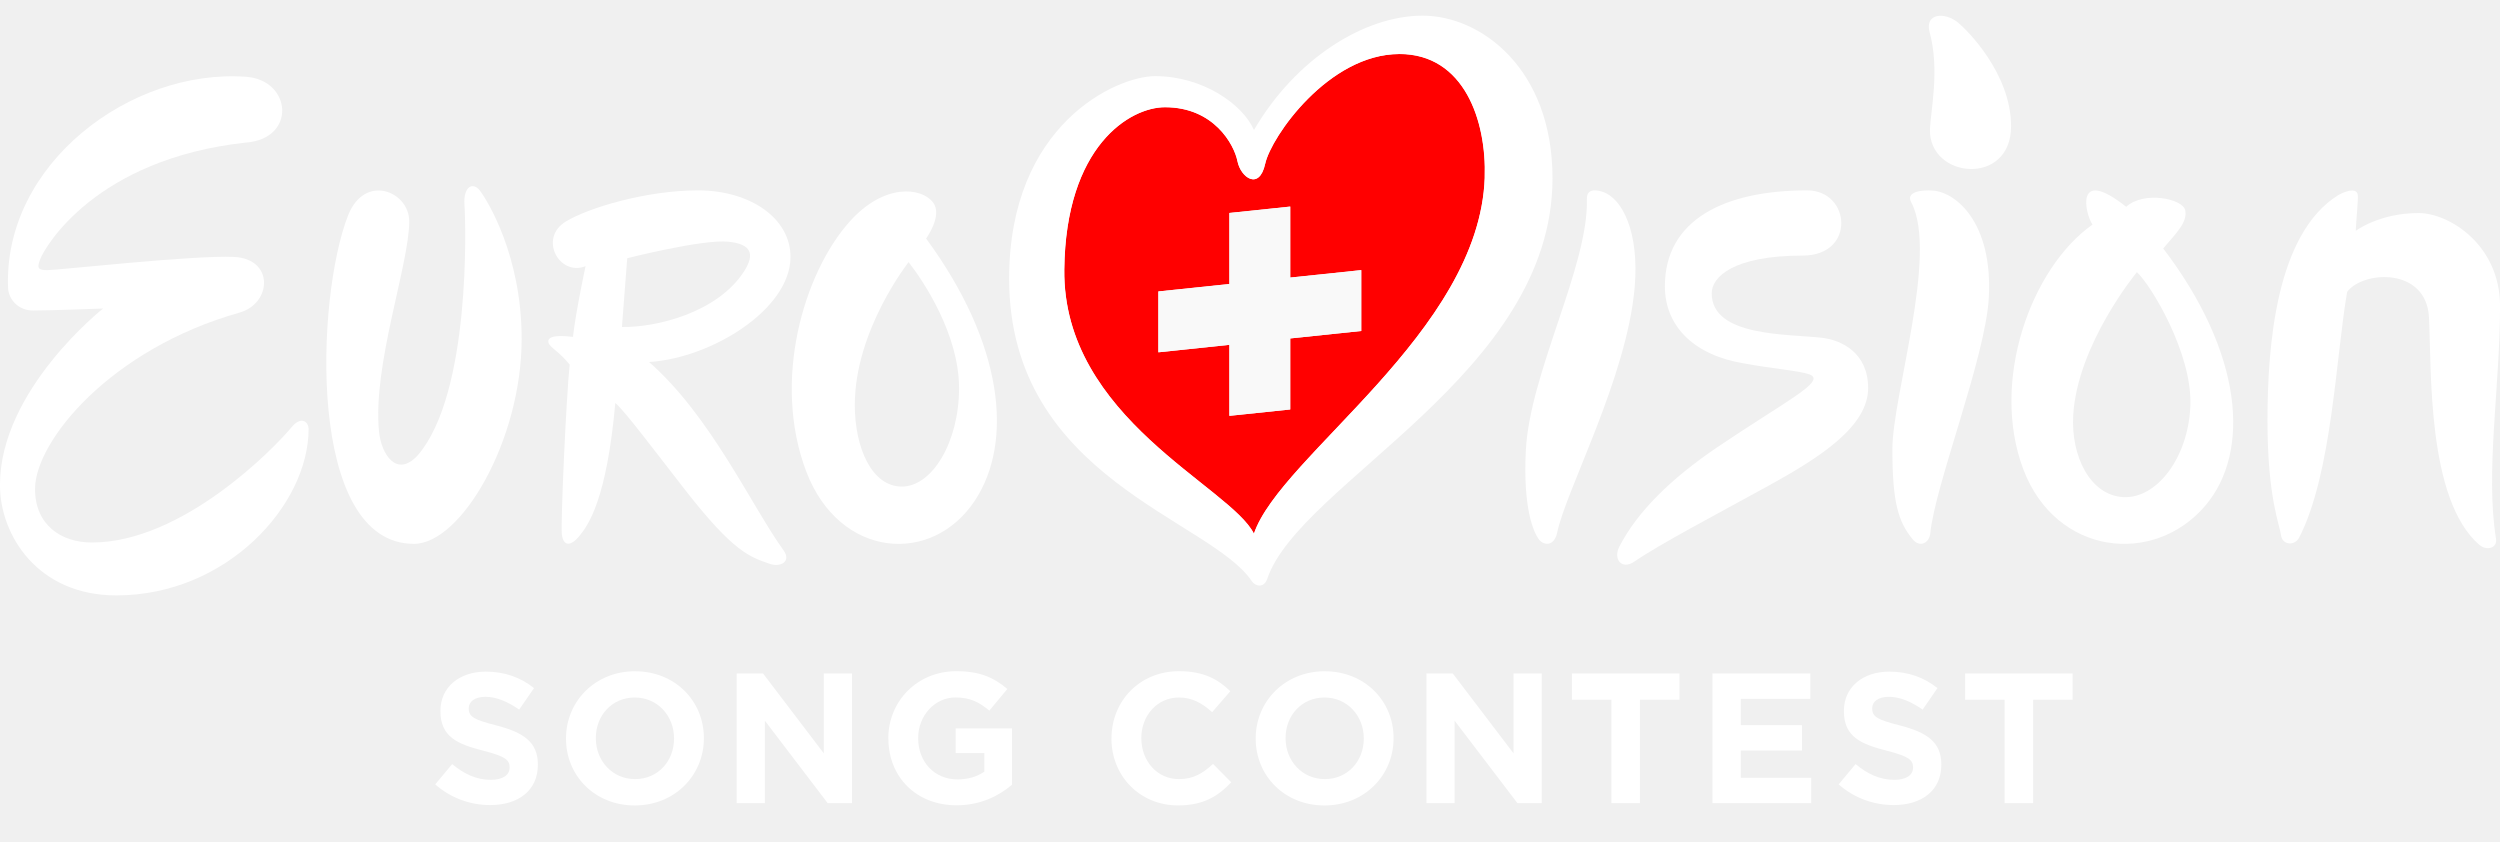
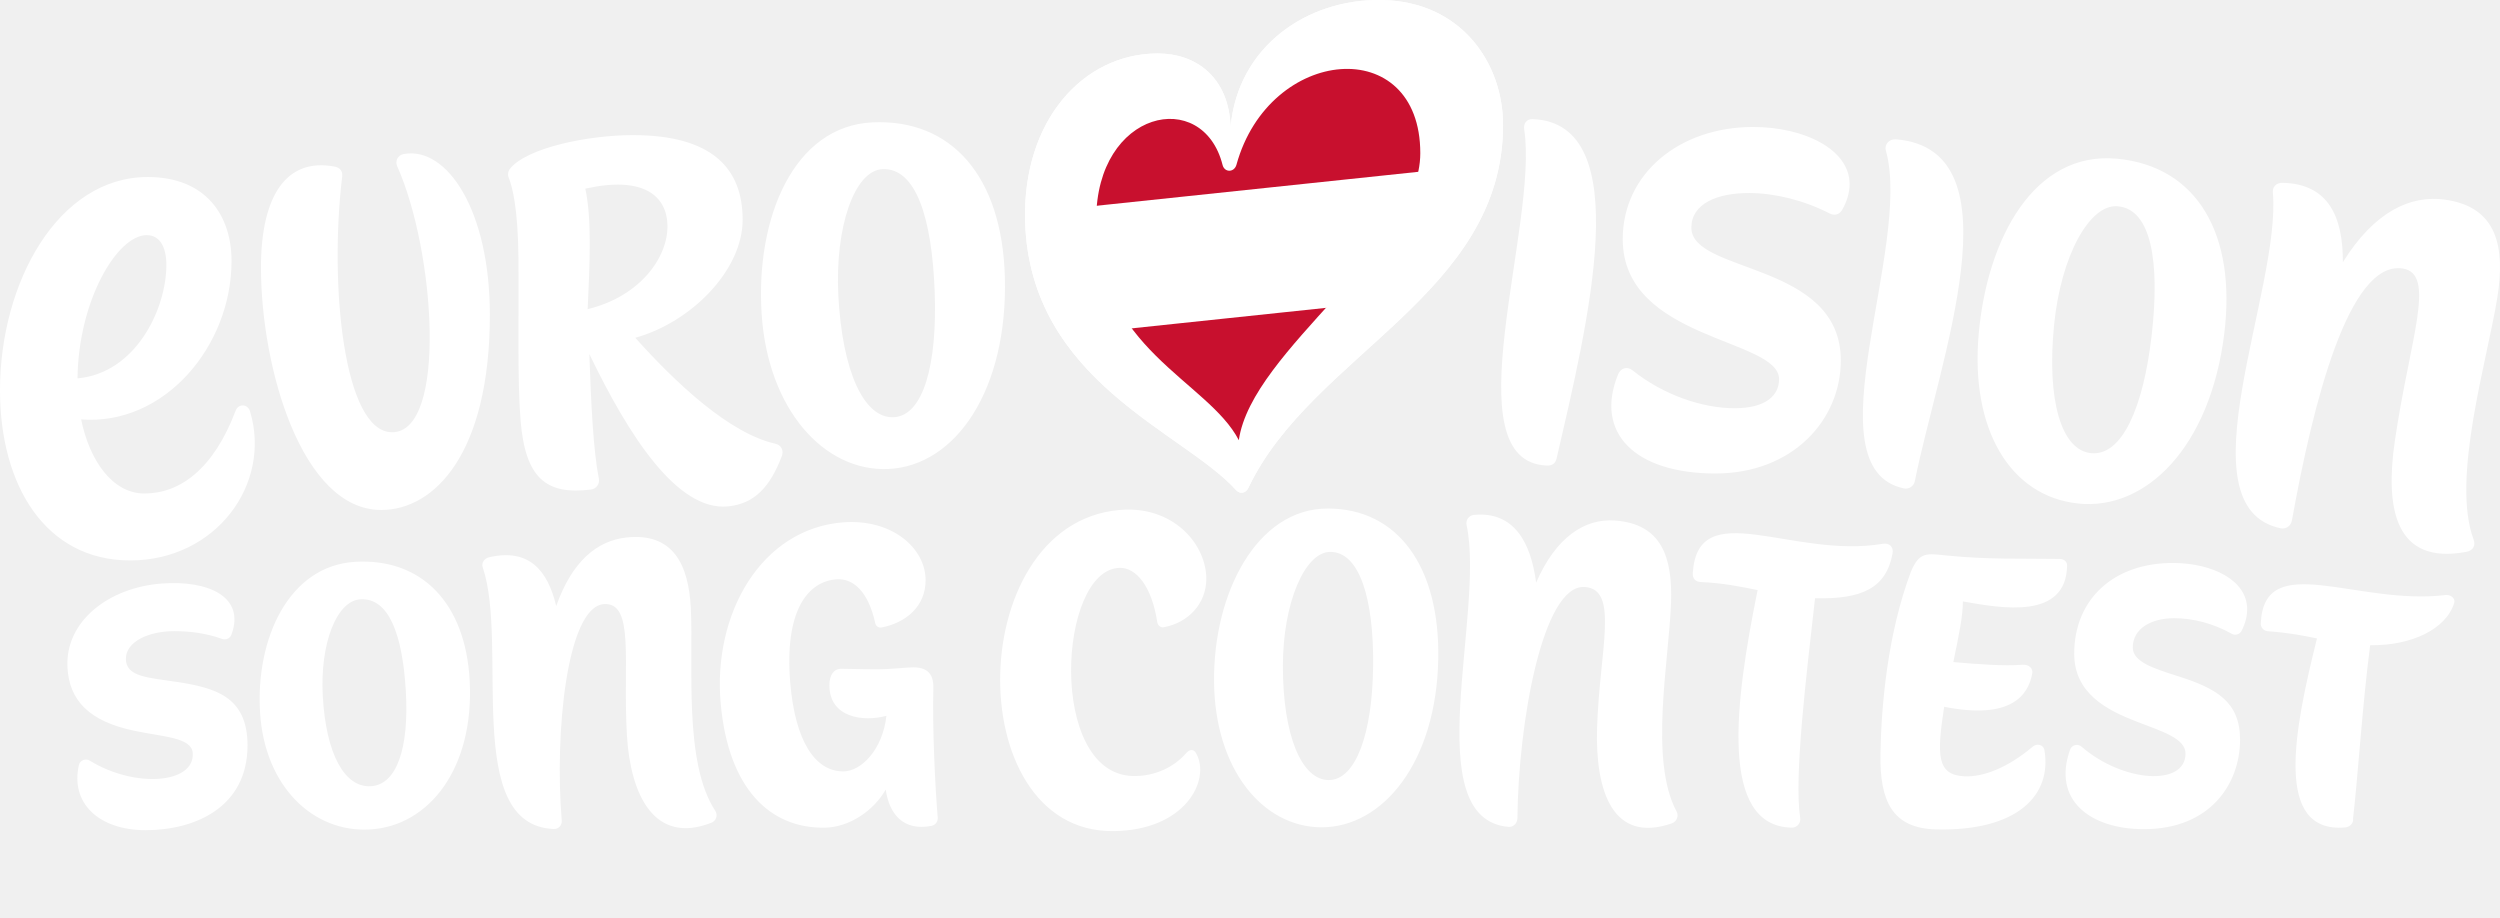
- <svg xmlns="http://www.w3.org/2000/svg" viewBox="0 94.269 576.63 194.184" id="LOGO_LAYER" style="max-height: 500px" width="576.63" height="194.184">
-   <defs>
-     <style>.cls-1{fill:#f9f9f9;}.cls-2{fill:#fff;}.cls-3{fill:red;}</style>
-   </defs>
-   <g id="LOGO_GROUP">
-     <g id="SELECT_FLAG_HERE">
-       <g id="BLACK_FLAG">
-         <path d="m322.79,106.72c-16.31,0-29.59,19.06-30.96,25.31-1.37,6.25-5.64,3.2-6.4-.61-.76-3.81-5.42-12.43-16.71-12.43-8.08,0-22.92,8.92-23.23,37.43-.38,34.31,38.35,50.05,43.74,60.94,6.05-17.98,52.01-46.46,53.24-82.14.45-13.11-4.73-28.52-19.67-28.52Zm-8.81,63.89l-16.38,1.72v16.38l-14.04,1.48v-16.38l-16.38,1.72v-14.04l16.38-1.72v-16.38l14.04-1.48v16.38l16.38-1.72v14.04Z" class="cls-3" />
-         <polygon points="297.6 141.92 283.56 143.39 283.56 159.77 267.18 161.49 267.18 175.53 283.56 173.8 283.56 190.18 297.6 188.71 297.6 172.33 313.98 170.61 313.98 156.57 297.6 158.29 297.6 141.92" class="cls-1" />
-         <path d="m328.12,97.88c-13.42,0-29.29,9.91-38.89,26.38-2.59-5.95-11.83-12.43-22.8-12.43-8.84,0-33.67,11.05-33.67,46.73,0,46.05,46.59,55.51,56.01,69.82.65.99,2.73,1.73,3.53-.62,7.51-22.18,65.79-47.24,65.79-92.37,0-25.31-16.53-37.51-29.95-37.51Zm14.33,37.36c-1.22,35.68-47.19,64.15-53.24,82.14-5.39-10.89-44.12-26.63-43.74-60.94.32-28.51,15.16-37.43,23.23-37.43,11.28,0,15.94,8.61,16.71,12.43.76,3.81,5.03,6.86,6.4.61,1.37-6.25,14.65-25.31,30.96-25.31,14.94,0,20.12,15.41,19.67,28.52Z" class="cls-2" />
-       </g>
-     </g>
-     <g id="CHANGE_GROUP_FILL_COLOUR">
-       <g id="LOGO_PARTS">
-         <g id="SONG_CONTEST">
-           <path d="m100.4,275.17l3.89-4.66c2.69,2.22,5.51,3.63,8.93,3.63,2.69,0,4.32-1.07,4.32-2.82v-.09c0-1.67-1.03-2.52-6.03-3.8-6.03-1.54-9.92-3.21-9.92-9.15v-.08c0-5.43,4.36-9.02,10.47-9.02,4.36,0,8.08,1.37,11.11,3.8l-3.42,4.96c-2.65-1.84-5.26-2.95-7.78-2.95s-3.85,1.15-3.85,2.61v.08c0,1.97,1.28,2.61,6.45,3.93,6.07,1.58,9.49,3.76,9.49,8.98v.09c0,5.94-4.53,9.28-10.99,9.28-4.53,0-9.1-1.58-12.7-4.79Z" class="cls-2" />
-           <path d="m146.49,249.09c-9.23,0-15.94,6.97-15.94,15.48v.09c0,8.51,6.63,15.39,15.86,15.39s15.94-6.97,15.94-15.47v-.09c0-8.51-6.63-15.39-15.86-15.39Zm8.98,15.56c0,5.13-3.68,9.32-8.98,9.32s-9.06-4.27-9.06-9.41v-.09c0-5.13,3.68-9.32,8.98-9.32s9.06,4.28,9.06,9.41v.09Z" class="cls-2" />
-           <polygon points="169.92 249.6 175.99 249.6 190.01 268.03 190.01 249.6 196.51 249.6 196.51 279.52 190.91 279.52 176.42 260.5 176.42 279.52 169.92 279.52 169.92 249.6" class="cls-2" />
-           <path d="m204.89,264.65v-.09c0-8.51,6.63-15.48,15.69-15.48,5.39,0,8.64,1.45,11.76,4.1l-4.15,5c-2.31-1.92-4.36-3.04-7.82-3.04-4.79,0-8.59,4.23-8.59,9.32v.09c0,5.47,3.76,9.49,9.06,9.49,2.39,0,4.53-.6,6.2-1.8v-4.28h-6.62v-5.69h13v13c-3.08,2.61-7.31,4.74-12.78,4.74-9.32,0-15.73-6.54-15.73-15.39Z" class="cls-2" />
-           <path d="m256.37,264.65v-.09c0-8.51,6.41-15.48,15.6-15.48,5.64,0,9.02,1.88,11.8,4.62l-4.19,4.83c-2.31-2.1-4.66-3.38-7.65-3.38-5.04,0-8.68,4.19-8.68,9.32v.09c0,5.13,3.55,9.41,8.68,9.41,3.42,0,5.51-1.37,7.86-3.5l4.19,4.23c-3.08,3.29-6.5,5.34-12.27,5.34-8.81,0-15.35-6.8-15.35-15.39Z" class="cls-2" />
-           <path d="m305.58,249.09c-9.24,0-15.95,6.97-15.95,15.48v.09c0,8.51,6.63,15.39,15.86,15.39s15.94-6.97,15.94-15.47v-.09c0-8.51-6.62-15.39-15.86-15.39Zm8.98,15.56c0,5.13-3.68,9.32-8.98,9.32s-9.06-4.27-9.06-9.41v-.09c0-5.13,3.68-9.32,8.98-9.32s9.06,4.28,9.06,9.41v.09Z" class="cls-2" />
-           <polygon points="329.01 249.6 335.08 249.6 349.1 268.03 349.1 249.6 355.6 249.6 355.6 279.52 350 279.52 335.51 260.5 335.51 279.52 329.01 279.52 329.01 249.6" class="cls-2" />
-           <polygon points="371.68 255.67 362.57 255.67 362.57 249.6 387.37 249.6 387.37 255.67 378.26 255.67 378.26 279.52 371.68 279.52 371.68 255.67" class="cls-2" />
-           <polygon points="394.98 249.6 417.55 249.6 417.55 255.46 401.52 255.46 401.52 261.53 415.63 261.53 415.63 267.38 401.52 267.38 401.52 273.67 417.76 273.67 417.76 279.52 394.98 279.52 394.98 249.6" class="cls-2" />
-           <path d="m424.1,275.17l3.89-4.66c2.69,2.22,5.51,3.63,8.94,3.63,2.69,0,4.32-1.07,4.32-2.82v-.09c0-1.67-1.03-2.52-6.03-3.8-6.03-1.54-9.92-3.21-9.92-9.15v-.08c0-5.43,4.36-9.02,10.47-9.02,4.36,0,8.08,1.37,11.11,3.8l-3.42,4.96c-2.65-1.84-5.26-2.95-7.78-2.95s-3.85,1.15-3.85,2.61v.08c0,1.97,1.28,2.61,6.45,3.93,6.07,1.58,9.49,3.76,9.49,8.98v.09c0,5.94-4.53,9.28-10.99,9.28-4.53,0-9.1-1.58-12.7-4.79Z" class="cls-2" />
-           <polygon points="462.36 255.67 453.26 255.67 453.26 249.6 478.05 249.6 478.05 255.67 468.94 255.67 468.94 279.52 462.36 279.52 462.36 255.67" class="cls-2" />
-         </g>
-         <g id="EUROVISION">
-           <path d="m56.72,127.15c-34.76,3.81-46.35,24.09-47.42,26.84-.82,2.1-.61,2.59,1.68,2.59s33.86-3.5,43-3.05c9.3.46,8.69,10.67,1.37,12.81-29.88,8.39-47.27,29.73-47.27,40.71,0,8.38,6.1,12.35,13.11,12.35,20.89,0,42.02-21.71,45.96-26.48,2.48-3.01,4.02-1.12,4.03.22.04,17.64-18.92,38.46-44.35,38.46-18.14,0-26.84-13.88-26.84-25.46,0-21.96,23.79-40.71,23.79-40.71,0,0-12.06.46-16.17.46-3.33,0-5.64-2.51-5.75-5.25-1.12-28.55,28.29-50.59,54.9-48.66,10.52.76,11.7,14.27-.04,15.18Z" class="cls-2" />
-           <path d="m87.42,193.82c.52,5.24,4.09,10.76,8.94,5.46,12.28-14.25,11.07-53.52,10.77-57.76-.3-4.25,1.97-5.46,3.64-3.19,1.67,2.27,9.55,14.86,9.55,34.11,0,23.35-13.93,47.27-24.85,47.27-24.86,0-22.61-56.97-15.18-75.77,3.86-9.76,14.1-5.53,14.1,1.37,0,10-8.49,33.2-6.97,48.51Z" class="cls-2" />
-           <path d="m149.7,177.77c14.49-.92,32.63-12.2,32.63-24.24,0-8.92-9.28-15.35-21.33-15.35s-25.33,4.07-30.36,7.11c-6.56,3.81-1.68,12.81,4.42,10.37,0,0-2.29,10.67-2.9,16.31-4.95-.61-5.95.3-5.64,1.37.31,1.07,2.44,1.98,4.88,5.03-.76,6.71-2.11,36.54-1.81,39.13.31,2.61,1.88,3.06,4.12.3,1.98-2.44,6.23-8.33,8.21-30.59,2.29,1.98,8.54,10.35,16.16,20.13,11.18,14.33,14.87,15.37,19.46,16.98,2.48.87,5.03-.55,3.21-3.08-7.44-10.32-16.78-30.98-31.06-43.49Zm-5.03-23.94s17.38-4.42,23.33-3.81c5.18.53,6.25,2.74,3.62,6.84-6.21,9.64-20.48,12.97-28.17,12.83.61-7.77,1.22-15.86,1.22-15.86Z" class="cls-2" />
-           <path d="m213.6,149.29s3.95-5.36,1.57-8.38c-2.67-3.41-11.22-4.47-19.23,4.51-10.55,11.82-17.94,36.75-9.95,57.67,7.64,20,29.03,21.69,38.94,6.53,8.84-13.53,6.52-36.07-11.32-60.33Zm-5.58,57.21c-6.98,0-10.86-9.02-10.86-18.81,0-17.26,12.41-32.96,12.41-32.96,3.41,4.35,11.64,16.64,11.64,29.07s-6.21,22.7-13.19,22.7Z" class="cls-2" />
-           <path d="m369.62,138.5c4.56,1.48,8.52,9.29,7.42,22.05-1.8,20.83-15.83,46.72-17.87,56.55-.68,3.29-3.24,3.13-4.41,1.32-1.12-1.73-3.47-7.03-2.83-20.14.87-17.98,14.5-42.62,14.09-58.12-.06-2.07,1.56-2.32,3.6-1.66Z" class="cls-2" />
-           <path d="m415.8,153.22c-16.01,0-20.99,4.93-20.99,8.69,0,10.06,17.38,9.35,25.41,10.27,4.65.53,10.67,3.56,10.67,11.59,0,8.87-11.11,16-22.9,22.49-12.39,6.82-25.16,13.5-30.99,17.52-3,2.07-4.94-.6-3.51-3.4,4.14-8.08,11.9-15.69,22.51-22.89,15.54-10.54,25.52-15.34,21.35-16.87-2.31-.84-8.64-1.32-15.15-2.54-11.18-1.83-18.19-8.34-18.19-17.79,0-15.35,13.75-22.11,32.81-22.11,10.06,0,11.3,15.04-1.05,15.04Z" class="cls-2" />
-           <path d="m445.96,138.24c5.07.43,13.72,7.22,12.76,24.74-.76,13.76-12.47,43.36-13.49,54.27-.2,2.22-2.4,3.45-4.08,1.4-3.28-4.01-4.67-8.37-4.67-20.75s10.62-44.95,4.38-56.92c-1.42-2.46,2.29-2.97,5.1-2.74Z" class="cls-2" />
-           <path d="m445.04,101.56c-1.06-4.18,3.43-4.65,6.61-2.06,2.04,1.67,12.21,11.73,12.21,23.89,0,13.95-19.03,12.11-18.71.7.11-3.99,2.33-13.75-.11-22.52Z" class="cls-2" />
-           <path d="m498.95,151.57c3.32-3.86,5.59-6.12,5.08-8.79-.51-2.68-9.58-4.54-13.62-.81-11.94-9.48-9.5,1.62-7.77,4.1-14.11,9.92-23.65,36.03-15.97,56.41,7.51,19.92,30.15,22.38,42.02,8.38,10.51-12.4,8.64-35.18-9.74-59.28m-9.18,57.35c-7.71-.39-12.12-9.52-11.58-18.85.95-16.44,14.69-33.04,14.69-33.04,3.21,2.93,12.86,18.8,12.33,30.94-.51,11.86-7.73,21.34-15.44,20.95Z" class="cls-2" />
-           <path d="m571.88,219.96c-12.17-10.5-11.02-40.57-11.63-52.47-.6-11.69-15.28-10.79-18.88-5.89-2.6,14.99-3.48,41.91-11.08,56.7-1.1,2-3.9,1.66-4.18-.62-.3-2.4-3.11-8.66-3.11-26.35s2.06-43.19,16.35-52.08c2.6-1.4,4.39-1.4,4.49.1.09,1.31-.38,5.46-.48,8.16,0,0,5.4-4.1,14.49-4.1,7,0,18.79,7.29,18.79,21.48,0,18.58-3.42,38.3-.93,53.63.36,2.2-2.18,2.85-3.82,1.43Z" class="cls-2" />
-         </g>
-       </g>
-     </g>
-   </g>
+ <svg xmlns="http://www.w3.org/2000/svg" viewBox="0 0 1000 366.994" style="max-height: 500px" width="1000" height="366.994">
+   <path transform="translate(777.12 -671.493)scale(5.01747)" style="fill:white;stroke-width:.168" class="cls-1" d="M-124.49 174.487c4.264 0 8.659-4.536 8.659-15.564 0-8.305-3.396-13.4-6.824-12.82-.605.102-.716.64-.566.975 3.032 6.766 4.012 21.212-.402 21.212-3.887 0-5.01-11.828-3.981-20.379.059-.489-.222-.726-.62-.802-3.798-.709-5.854 2.272-5.854 8.05 0 7.955 3.237 19.328 9.587 19.328m92.941-3.54c.374.015.663-.143.762-.565 2.461-10.67 6.46-26.736-1.911-27.055-.496-.017-.747.365-.671.83 1.165 7.626-5.884 26.519 1.82 26.79m28.434 1.819a.737.737 0 0 0 .884-.565c1.903-9.51 8.423-26.435-1.49-27.262-.552-.044-.96.402-.813.91 2.123 7.622-6.136 25.29 1.417 26.917zm-71.659-16.869c-.226-8.023-4.259-12.597-10.548-12.311-6.296.292-9.327 7.624-8.843 15.243.484 7.624 4.978 12.625 10.112 12.39 5.345-.247 9.529-6.28 9.28-15.322zm-8.867 11.196c-2.364.106-4.092-3.653-4.406-9.698-.286-5.459 1.29-9.98 3.517-10.079 2.671-.12 3.937 3.88 4.162 9.733.224 5.853-.91 9.939-3.273 10.044M40.03 149.746c-2.765-.38-5.63.963-8.136 4.986.014-3.64-1.17-6.25-4.808-6.326-.531-.01-.814.346-.772.783.67 7.738-7.417 25.095.632 26.76.424.088.81-.204.886-.626 1.685-9.361 4.531-20.702 8.806-20.09 2.757.4.584 5.613-.607 13.795-.763 5.286-.013 9.88 5.713 8.796.57-.106.738-.543.578-.97-1.82-4.825 1.096-14.33 1.892-19.336.62-3.953.02-7.194-4.183-7.77zm-29.243 24.227c5.429.573 10.523-4.523 11.647-13.498.995-7.962-2.153-13.384-8.533-13.99-6.616-.63-10.356 6.344-11.037 13.946-.683 7.61 2.491 12.967 7.925 13.54zm-1.911-14.275c.544-5.44 2.812-9.62 5.073-9.423 2.675.232 3.371 4.44 2.705 10.259-.665 5.82-2.375 9.658-4.823 9.424-2.397-.228-3.559-4.238-2.955-10.262z" />
+   <path transform="translate(777.12 -671.493)scale(5.01747)" style="fill:white;stroke-width:.168" class="cls-1" d="M-113.553 154.418c.044 4.62-.094 9.612.168 12.896.375 4.667 2.06 5.988 5.618 5.544a.73.73 0 0 0 .627-.867c-.43-2.129-.623-5.87-.76-9.938 3.112 6.454 7.001 12.577 11.086 12.145 2.056-.217 3.305-1.503 4.259-4.001.156-.41-.005-.88-.525-.995-3.653-.824-7.89-4.8-11.158-8.443 4.442-1.227 8.56-5.375 8.56-9.41 0-4.034-2.365-6.746-8.755-6.746-3.596 0-8.464 1.019-9.786 2.675a.71.71 0 0 0-.11.71c.302.767.74 2.459.778 6.43zm5.52 4.06c.167-3.677.342-7.124-.186-9.607 4.566-1.027 6.503.522 6.547 2.94.045 2.499-2.134 5.64-6.362 6.666m51.694 14.425c.314.343.773.259.985-.187 5.027-10.608 20.297-15.406 20.297-28.922 0-4.913-3.307-9.845-9.665-9.96-6.052-.109-11.484 3.79-12.05 10.1-.17-3.995-2.791-5.838-5.814-5.838-5.946 0-10.817 5.368-10.571 13.446.408 12.705 12.622 16.707 16.818 21.36m-1.08-25.924c.162.634.936.612 1.11-.015 2.618-9.488 14.655-10.525 14.655-.918 0 7.586-13.444 15.679-14.468 22.88-2.433-4.725-11.368-7.319-11.368-17.587 0-8.739 8.497-10.575 10.072-4.36m39.283 24.602c6.18 0 10.019-4.289 10.005-9.035-.02-7.88-11.914-6.877-11.914-10.57 0-1.884 2.03-2.77 4.643-2.755 1.99.01 4.322.569 6.36 1.621.408.21.809.11 1.042-.316.347-.632.57-1.303.57-2.017 0-2.77-3.628-4.553-7.691-4.553-5.859 0-10.395 3.699-10.395 8.944 0 8.081 12.464 7.89 12.464 11.161 0 1.25-.992 2.317-3.552 2.317s-5.687-1.065-8.12-3.013c-.472-.38-.97-.161-1.165.318-1.905 4.683 1.38 7.896 7.755 7.898zm-117.958-5.015c-1.775 4.687-4.448 6.598-7.256 6.61-2.565.01-4.388-2.617-5.065-5.906 6.645.515 11.991-5.852 11.991-12.63 0-3.588-2.007-6.695-6.687-6.695-7.14.002-11.772 8.406-11.772 17.009 0 7.53 3.59 13.558 10.385 13.558s11.297-6.055 9.55-11.884c-.181-.603-.926-.64-1.146-.062m-7.09-13.987c1.018 0 1.564.907 1.564 2.367 0 3.557-2.46 8.643-7.083 9.05.062-6.144 3.136-11.417 5.52-11.417M9.911 178.93c.007-.317-.243-.536-.576-.54-3.279-.048-5.656.061-9.021-.273-1.572-.157-2.184-.338-2.865 1.316-1.83 4.876-2.352 10.528-2.42 14.504-.06 3.759.937 5.934 4.452 6.016 6.454.15 9.233-2.713 8.62-6.326-.074-.428-.594-.556-.922-.28-2.037 1.721-3.989 2.446-5.468 2.372-2.216-.113-2.183-1.722-1.603-5.542 5.328 1.061 6.728-.92 7.028-2.691.057-.336-.244-.7-.782-.66-1.515.119-3.635-.048-5.514-.214.489-2.374.751-3.642.761-4.834 3.102.55 8.218 1.476 8.309-2.847zm-14.691-1.748c-7.213 1.229-14.75-3.939-15.153 2.337-.028.444.234.698.643.714 1.736.073 3.142.358 4.527.643-1.812 8.898-3.098 18.84 2.732 18.936a.668.668 0 0 0 .662-.771c-.508-3.267.506-11.476 1.184-17.518 3.666.09 5.669-.757 6.18-3.574.097-.54-.276-.848-.774-.767zm44.85 4.087c-7.071.856-14.468-3.69-14.72 2.265-.014.316.221.596.581.622 1.671.117 2.838.353 3.899.574-1.843 7.369-3.452 15.551 2.242 15.067.395-.032.698-.368.632-.694.387-3.29.747-9.134 1.366-13.833 3.295.044 6.057-1.283 6.702-3.377.106-.343-.257-.673-.702-.626zm-89.093-6.898c-5.673-.007-9.128 6.75-9.075 13.767.05 7.024 3.886 11.64 8.574 11.647 4.88 0 9.145-5.164 9.301-13.415.137-7.322-3.194-11.992-8.799-11.999zm3.607 12.585c-.06 5.372-1.388 9.067-3.54 9.062-2.154-.007-3.658-3.54-3.653-9.107.003-5.028 1.753-9.068 3.764-9.082 2.357-.015 3.49 3.758 3.431 9.127zm-54.392-4.626c-.178-3.534-1.437-6.05-5.136-5.649-2.37.259-4.344 1.925-5.597 5.466-.679-2.868-2.192-4.624-5.349-3.889-.39.09-.629.46-.511.797 2.095 6.163-1.637 20.557 5.655 20.865a.61.61 0 0 0 .646-.663c-.582-6.983.41-17 3.34-17.265 2.517-.202 1.512 4.716 1.858 10.48.288 4.788 2.21 8.722 6.738 6.947a.64.64 0 0 0 .306-.945c-2.543-3.848-1.73-11.68-1.95-16.146zm78.142-.43c.128-3.623-.728-6.31-4.489-6.574-2.384-.166-4.683 1.311-6.265 4.953-.41-3.164-1.742-5.708-4.96-5.4a.662.662 0 0 0-.585.802c1.501 7.012-3.97 23.43 3.342 24.07.387.034.706-.29.711-.685.07-7.572 2.004-18.622 5.342-18.44 2.81.142 1.198 5.032 1.008 11.228-.153 5.07 1.251 9.24 5.95 7.62.39-.133.587-.586.392-.946-2.204-4.07-.609-12.024-.446-16.629m-43.962-2.799c1.348-.027 2.574 1.512 3.004 4.326.042.28.284.452.503.412 2-.363 3.384-1.902 3.406-3.81.03-2.693-2.425-5.655-6.39-5.573-12.99.432-13.425 25.729-1.046 25.633 5.758-.035 7.81-4.074 6.632-6.192-.224-.4-.543-.32-.819-.005-.921 1.061-2.46 1.855-4.245 1.804-6.792-.187-5.954-16.469-1.045-16.593zm-14.845 9.603c.022-.906-.272-1.671-1.6-1.671-.636 0-1.6.155-2.927.155-1.418 0-1.967-.039-2.821-.039-.607 0-.935.52-.94 1.286-.02 2.618 2.71 2.969 4.544 2.461-.3 2.719-2.024 4.434-3.438 4.434-2.248 0-3.843-2.413-4.23-7.088-.47-5.674 1.365-8.082 3.73-8.228 1.273-.075 2.492.948 3.049 3.5a.43.43 0 0 0 .496.343c1.96-.378 3.517-1.691 3.517-3.764 0-2.567-2.66-4.887-6.52-4.625-6.597.484-10.473 7.325-9.811 14.485.615 6.748 3.922 9.946 8.32 9.862 1.876-.04 3.831-1.283 4.833-3.04.27 1.954 1.412 3.332 3.64 2.897a.61.61 0 0 0 .504-.667c-.216-2.554-.427-7.174-.348-10.303zm98.901-9.991c-4.798-.039-7.952 2.888-7.952 7.236 0 3.157 2.594 4.49 4.978 5.411 2.024.782 3.895 1.332 3.895 2.546 0 2.644-5.003 2.303-8.286-.548a.57.57 0 0 0-.915.235c-1.445 4.038 1.626 6.341 5.876 6.341 5.35 0 7.674-3.673 7.674-7.135 0-3.032-1.911-4.093-4.917-5.051-1.905-.607-3.636-1.135-3.636-2.294 0-1.52 1.48-2.338 3.298-2.338 1.464 0 3.082.393 4.591 1.242.285.16.644.049.792-.245.308-.609.439-1.18.439-1.707 0-2.341-2.797-3.67-5.839-3.693zm-144.988-.092c-5.308.302-7.957 6.147-7.59 12.021.367 5.89 4.23 9.575 8.758 9.316 4.717-.27 8.32-4.874 7.954-11.849-.326-6.193-3.815-9.79-9.122-9.489m1.24 17.89c-2.07.118-3.57-2.515-3.83-7.183-.233-4.217 1.112-7.61 3.002-7.717 2.266-.13 3.355 2.794 3.62 7.34.261 4.517-.72 7.443-2.792 7.56m-15.481-8.315c-2.216-.348-4.047-.379-4.047-1.845 0-1.37 1.824-2.202 3.86-2.202 1.22 0 2.574.167 3.808.62.3.111.637-.04.746-.334 1.132-3.051-1.881-4.356-5.536-4.084-4.283.32-7.726 3.033-7.535 6.683.138 2.631 1.72 4.299 5.323 5.057 2.335.49 4.57.536 4.662 1.762.185 2.473-4.617 2.83-8.203.62-.333-.205-.781-.032-.867.341-.706 3.072 1.62 5.202 5.32 5.202 3.94 0 8.12-1.827 8.12-6.762 0-3.939-2.65-4.59-5.65-5.063z" />
+   <path transform="translate(777.12 -671.493)scale(5.01747)" style="fill:#c8102e;fill-opacity:1;stroke-width:.176" d="M-57.458 146.63c.17.665.88.642 1.064-.016 2.745-9.95 15.369-11.039 15.369-.962 0 7.955-14.1 16.442-15.174 23.994-2.55-4.955-11.922-7.675-11.922-18.444 0-9.165 9.011-11.09 10.663-4.572" />
+   <path transform="translate(777.12 -671.493)scale(1.32752)" style="fill:#fff;stroke-width:.666" d="m-155.936 557.375-101.408 10.697a50 50 0 0 0-.12 3.399c0 14.434 4.462 25.032 10.642 33.549l62.826-6.63c12.344-13.66 24.718-27.494 28.06-41.015" />
+   <path transform="translate(777.12 -671.493)scale(5.01747)" style="fill:white;stroke-width:.168" class="cls-1" d="M-56.34 172.902c.314.343.773.259.985-.187 5.027-10.608 20.297-15.406 20.297-28.922 0-4.913-3.307-9.845-9.665-9.96-6.052-.109-11.484 3.79-12.05 10.1-.17-3.995-2.791-5.838-5.814-5.838-5.946 0-10.817 5.368-10.571 13.446.408 12.705 12.622 16.707 16.818 21.36m-1.08-25.924c.162.634.936.612 1.11-.015 2.618-9.488 14.655-10.525 14.655-.918 0 7.586-13.444 15.679-14.468 22.88-2.433-4.725-11.368-7.319-11.368-17.587 0-8.739 8.497-10.575 10.072-4.36" />
+   <path transform="translate(777.12 -671.493)scale(5.01747)" style="fill:#000;stroke-width:.014" d="m-101.417 218.11 2.22-6.802q.043-.14.182-.14h2.123q.14 0 .098.126l-3.129 8.967q-.041.126-.181.126h-2.626q-.14 0-.182-.126l-2.458-7.054h-1.411q-.126 0-.237.015-.112.014-.217.041t-.202.063-.182.084-.154.112-.125.132-.105.147-.084.168-.049.188-.014.196q0 .112.021.21t.049.195.077.188.112.168.14.147.16.126.182.104q.097.05.202.084.105.035.217.049.111.014.223.014.14 0 .405-.042.07-.014.105.014t.035.098v1.453q0 .07-.035.112t-.105.055q-.154.028-.328.05-.175.02-.342.02-.475 0-.894-.104-.42-.105-.776-.3-.356-.196-.642-.476t-.489-.628-.307-.762-.105-.873q0-.279.035-.53.035-.252.112-.49.077-.237.181-.446.105-.21.245-.405t.307-.356.363-.294.412-.237.461-.182.503-.112.538-.035h3.268q.14 0 .182.14z" fill="currentColor" />
+   <path transform="translate(777.12 -671.493)scale(5.01747)" style="font-style:normal;font-variant:normal;font-weight:400;font-stretch:normal;font-size:13.968px;line-height:1.25;font-family:&quot;Singing Sans&quot;;-inkscape-font-specification:&quot;Singing Sans&quot;;letter-spacing:2.09px;fill:#000;stroke-width:.349" d="M-93.753 211.308q0-.14.14-.14h1.955q.14 0 .14.14v8.94q0 .14-.14.14h-1.956q-.14 0-.14-.14zm6.143 0q0-.14.14-.14h5.783q.14 0 .14.14v1.76q0 .14-.14.14h-3.897v1.536h3.338q.14 0 .14.14v1.76q0 .14-.14.14h-3.338v1.564h4.036q.14 0 .14.14v1.76q0 .14-.14.14h-5.922q-.14 0-.14-.14zm15.424 9.079q-.14 0-.14-.14v-2.262l-3.408-3.423v5.685q0 .14-.14.14h-1.955q-.14 0-.14-.14v-8.94q0-.139.14-.139h1.592q.014 0 .028.014h.014q.014 0 .028.014.014 0 .028.014.014 0 .014.014.014 0 .028.014.014 0 .014.014.014 0 .028.014l3.73 3.827v-3.785q0-.14.139-.14h1.955q.14 0 .14.14v8.94q0 .14-.14.14zm11.784 0q-.14 0-.14-.14v-2.262l-3.408-3.423v5.685q0 .14-.14.14h-1.955q-.14 0-.14-.14v-8.94q0-.139.14-.139h1.592q.014 0 .028.014h.014q.014 0 .028.014.014 0 .028.014.014 0 .014.014.014 0 .028.014.014 0 .014.014.014 0 .028.014l3.73 3.827v-3.785q0-.14.139-.14h1.956q.14 0 .14.14v8.94q0 .14-.14.14zm8.387-9.093q.042-.126.182-.126h2.626q.14 0 .181.126l3.13 8.967q.041.126-.098.126h-2.082q-.14 0-.181-.14l-.587-1.801h-3.352l-.587 1.801q-.042.14-.182.14h-2.08q-.14 0-.099-.126zm2.5 5.112-1.005-3.1-1.006 3.1zm11.405 2.654q0-.419.126-.782t.335-.67q.21-.322.49-.587.293-.28.6-.517.321-.251.657-.461l.656-.42q.321-.209.6-.404.294-.196.504-.405t.335-.42q.125-.223.125-.46 0-.07-.014-.14t-.041-.126q-.014-.07-.056-.125-.028-.056-.07-.098-.042-.056-.098-.098t-.126-.07q-.056-.042-.125-.07-.07-.027-.154-.041-.07-.028-.154-.028-.083-.014-.181-.014t-.196.014q-.084.014-.167.042-.07.014-.154.041-.07.028-.14.07-.056.042-.111.098-.056.042-.112.112-.042.056-.084.126t-.07.153q-.028.07-.042.154l-.028.181q0 .14-.14.14H-37.9q-.14 0-.14-.14.014-.279.056-.53.056-.252.126-.49.084-.237.196-.446.125-.224.265-.405.154-.196.321-.35.182-.167.377-.307.196-.14.42-.237.237-.098.488-.168.252-.084.517-.112.266-.042.559-.042t.559.042q.265.028.517.098.25.056.474.154t.42.223q.209.126.377.28.181.14.32.32.14.169.252.364.112.196.182.42.084.209.126.446t.042.489q0 .377-.098.726-.084.336-.238.629t-.363.559q-.21.251-.46.475-.238.223-.504.433-.265.195-.53.377-.266.181-.531.349-.252.168-.49.335-.223.154-.404.308-.182.153-.308.307h3.856q.14 0 .14.14v1.746q0 .14-.14.14h-6.454q-.14 0-.14-.14zm9.685-3.296q0-.405.042-.797.056-.39.153-.74.098-.363.224-.684.14-.336.307-.629.182-.293.391-.545.224-.251.461-.46.252-.21.517-.378.28-.167.587-.28.307-.11.628-.167.322-.056.67-.056.35 0 .671.056t.629.168q.307.112.573.28.279.167.516.376.252.21.461.461.224.252.391.545.182.293.308.629.14.32.237.684.098.35.14.74.056.392.056.797 0 .419-.056.81-.042.377-.14.74t-.237.699q-.126.32-.308.614-.167.293-.39.559-.21.251-.462.46-.237.21-.516.378-.266.154-.573.28-.307.111-.629.167-.321.056-.67.056t-.67-.056-.63-.168q-.307-.125-.586-.279-.265-.168-.517-.377-.237-.21-.46-.461-.21-.266-.392-.559-.167-.293-.307-.614-.126-.336-.224-.699-.097-.363-.153-.74-.042-.391-.042-.81m2.235 0q0 .237.014.475.028.223.07.433.041.195.097.39.056.182.126.35.084.168.168.307.097.14.195.266.112.111.238.21.125.083.251.139.14.056.28.098.153.028.307.028.153 0 .293-.028.154-.042.28-.098.14-.056.265-.14.126-.098.223-.21.112-.125.196-.265.098-.14.168-.307.083-.168.14-.35.055-.195.097-.39.042-.21.056-.433.028-.238.028-.475 0-.238-.028-.461-.014-.224-.056-.433-.042-.21-.098-.391t-.14-.35q-.07-.167-.167-.307-.084-.14-.196-.251-.097-.112-.223-.196-.126-.098-.265-.154-.126-.07-.28-.097-.14-.028-.293-.028-.154 0-.307.028-.14.027-.28.097-.126.056-.251.154-.126.084-.238.196-.098.111-.195.251-.084.14-.168.307-.07.168-.126.35t-.097.39-.07.434q-.014.223-.014.46m8.744 3.297q0-.419.125-.782.126-.363.336-.67.21-.322.488-.587.294-.28.601-.517.321-.251.657-.461l.656-.42q.321-.209.6-.404.294-.196.504-.405t.335-.42q.126-.223.126-.46 0-.07-.014-.14t-.042-.126q-.014-.07-.056-.125-.028-.056-.07-.098-.042-.056-.098-.098t-.125-.07q-.056-.042-.126-.07-.07-.027-.154-.041-.07-.028-.154-.028-.083-.014-.181-.014t-.196.014q-.083.014-.167.042-.07.014-.154.041-.07.028-.14.07-.056.042-.111.098-.056.042-.112.112-.042.056-.084.126t-.07.153q-.028.07-.042.154l-.028.181q0 .14-.14.14h-1.955q-.14 0-.14-.14.014-.279.056-.53.056-.252.126-.49.084-.237.196-.446.125-.224.265-.405.154-.196.321-.35.182-.167.377-.307.196-.14.42-.237.237-.098.488-.168.252-.084.517-.112.266-.042.559-.042t.559.042q.265.028.517.098.251.056.474.154.224.098.42.223.209.126.377.28.181.14.32.32.14.169.252.364.112.196.182.42.084.209.126.446t.042.489q0 .377-.098.726-.084.336-.238.629t-.363.559q-.21.251-.46.475-.238.223-.504.433-.265.195-.53.377-.266.181-.531.349-.252.168-.49.335-.223.154-.404.308-.182.153-.308.307h3.856q.14 0 .14.14v1.746q0 .14-.14.14h-6.454q-.14 0-.14-.14zm15.256-6.006q-.224 0-.433.028-.21.014-.42.056-.195.027-.39.083-.196.056-.378.126-.167.07-.335.154-.154.084-.307.181-.14.098-.266.224-.125.112-.237.237-.112.126-.196.28-.084.14-.153.293.349-.196.712-.28.377-.097.81-.097.28 0 .531.042.265.042.503.111.251.07.46.182.224.098.42.238.21.14.377.307.168.167.307.363.154.182.266.405.111.21.181.447.084.224.126.475t.042.517-.042.517-.14.489q-.083.223-.21.447-.111.21-.279.405-.153.181-.349.349-.181.167-.405.307-.223.14-.475.252-.237.111-.503.181-.265.07-.558.112-.28.042-.587.042-.335 0-.643-.056-.307-.042-.586-.126-.28-.098-.531-.223-.252-.14-.475-.308-.224-.181-.42-.39-.18-.224-.334-.476-.154-.251-.28-.53-.111-.294-.195-.601-.084-.321-.126-.67-.042-.364-.042-.74 0-.476.07-.923t.196-.852q.125-.419.307-.782.195-.377.433-.699.251-.335.545-.614.293-.293.628-.531.35-.237.727-.419.39-.182.81-.307.433-.126.894-.182.475-.07.964-.07h.111q.14 0 .14.14v1.746q0 .14-.14.14zm-3.325 4.204q0 .252.098.461.112.21.293.377.182.154.42.252.25.084.544.084.293 0 .53-.084.252-.098.434-.252.181-.167.28-.377.111-.21.111-.46 0-.252-.112-.462-.098-.21-.28-.363-.18-.168-.432-.251-.238-.098-.531-.098t-.545.098q-.237.083-.419.251-.181.154-.293.363-.098.21-.098.461" />
</svg>
